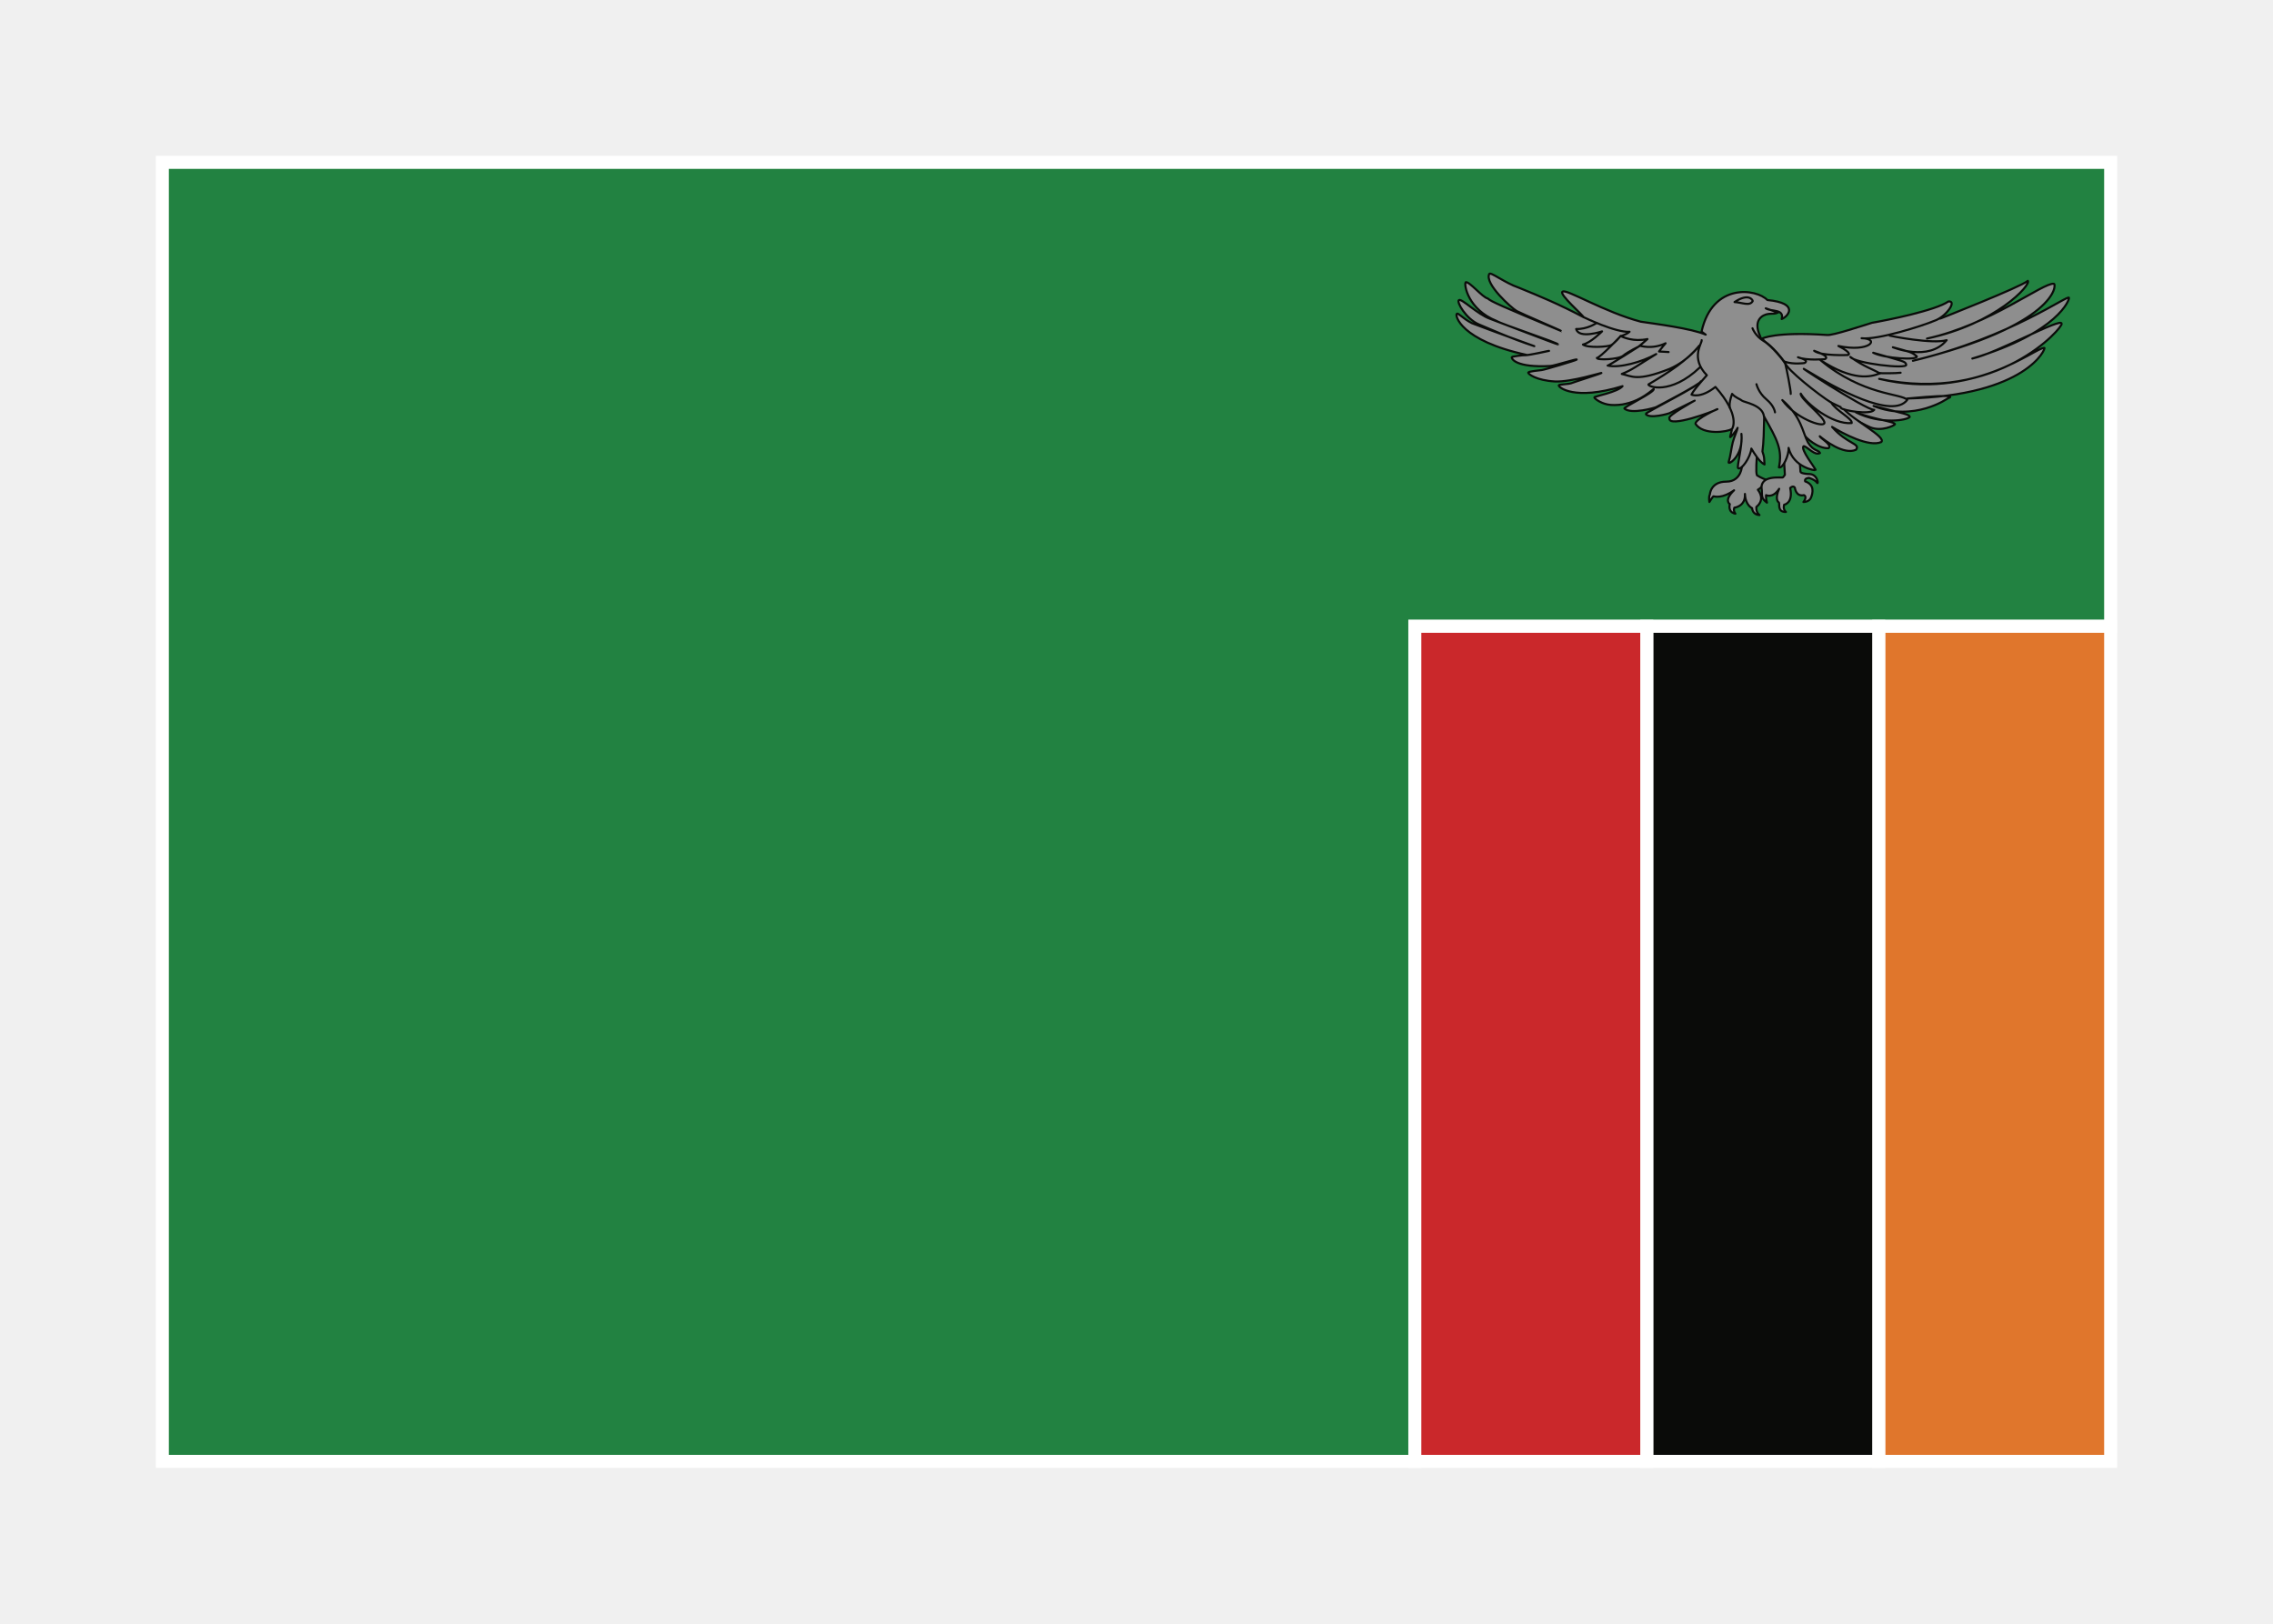
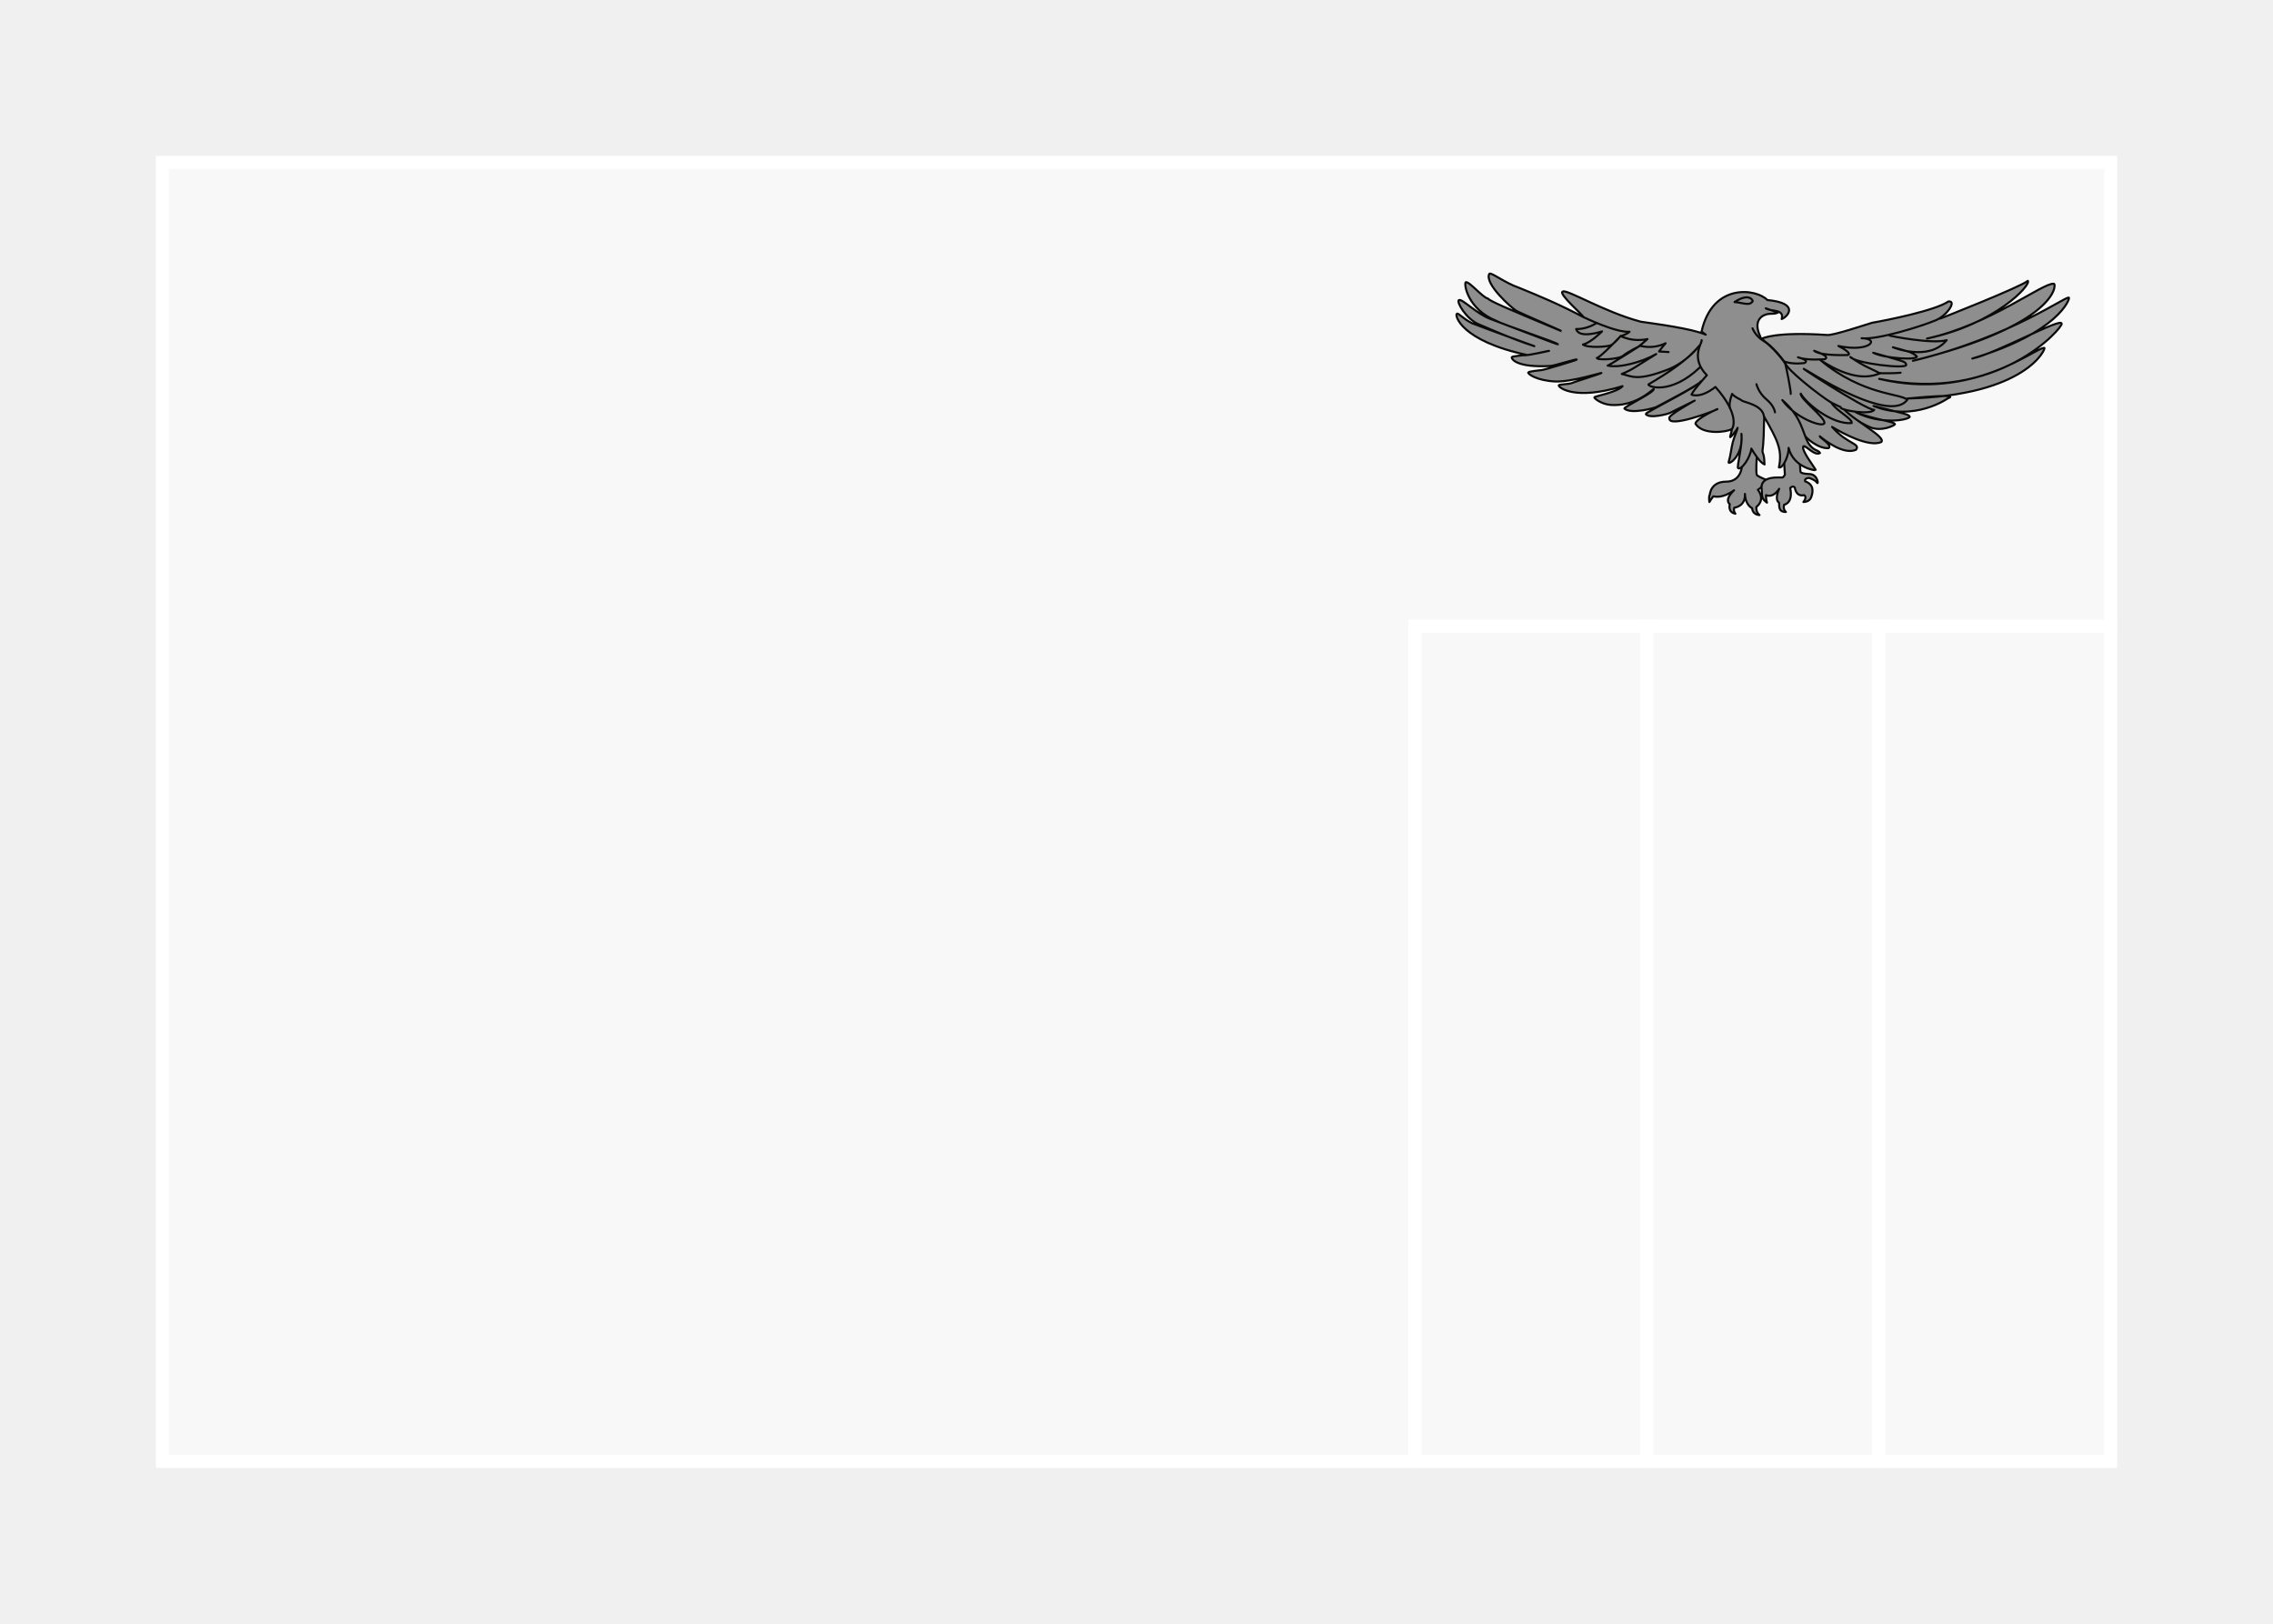
<svg xmlns="http://www.w3.org/2000/svg" width="350" height="250" viewBox="0 0 350 250" fill="none">
  <g id="flag / africa / zambia / b">
    <g id="zambia b">
      <g id="green">
-         <path fill-rule="evenodd" clip-rule="evenodd" d="M217.857 225H25V25H325V96.429H217.857V225Z" fill="#228241" fill-opacity="1" />
+         <path fill-rule="evenodd" clip-rule="evenodd" d="M217.857 225H25V25H325V96.429H217.857V225Z" fill="white" fill-opacity="0.5" />
        <path d="M25 225H24V226H25V225ZM217.857 225V226H218.857V225H217.857ZM25 25V24H24V25H25ZM325 25H326V24H325V25ZM325 96.429V97.429H326V96.429H325ZM217.857 96.429V95.429H216.857V96.429H217.857ZM25 226H217.857V224H25V226ZM24 25V225H26V25H24ZM325 24H25V26H325V24ZM326 96.429V25H324V96.429H326ZM325 95.429H217.857V97.429H325V95.429ZM216.857 96.429V225H218.857V96.429H216.857Z" fill="white" />
      </g>
-       <path id="orange" fill-rule="evenodd" clip-rule="evenodd" d="M289.286 225H325V96.429H289.286V225Z" fill="#E0762C" fill-opacity="1" stroke="white" stroke-width="2" />
-       <path id="black" fill-rule="evenodd" clip-rule="evenodd" d="M253.571 225H289.286V96.429H253.571V225Z" fill="#0A0B09" fill-opacity="1" stroke="white" stroke-width="2" />
-       <path id="red" fill-rule="evenodd" clip-rule="evenodd" d="M217.857 225H253.571V96.429H217.857V225Z" fill="#CA282B" fill-opacity="1" stroke="white" stroke-width="2" />
+       <path id="orange" fill-rule="evenodd" clip-rule="evenodd" d="M289.286 225H325V96.429H289.286V225Z" fill="white" fill-opacity="0.5" stroke="white" stroke-width="2" />
+       <path id="black" fill-rule="evenodd" clip-rule="evenodd" d="M253.571 225H289.286V96.429H253.571V225Z" fill="white" fill-opacity="0.5" stroke="white" stroke-width="2" />
+       <path id="red" fill-rule="evenodd" clip-rule="evenodd" d="M217.857 225H253.571V96.429H217.857V225Z" fill="white" fill-opacity="0.5" stroke="white" stroke-width="2" />
      <g id="eagle">
        <path id="Fill 5" fill-rule="evenodd" clip-rule="evenodd" d="M298.775 49.048C298.775 49.048 311.061 44.233 312.251 43.24C312.793 43.836 307.326 49.892 296.718 52.126C306.352 50.041 314.579 43.488 316.256 43.686C316.744 43.786 316.635 50.09 294.553 55.551C309.816 51.877 318.692 45.126 318.584 45.871C318.692 46.02 317.068 51.182 303.7 55.203C307.435 54.409 317.555 48.75 317.447 49.842C317.772 50.289 307.651 62.203 289.358 58.331C303.971 61.806 313.442 53.416 314.795 53.565C315.066 53.615 312.089 60.912 293.688 61.359C302.51 60.515 299.966 61.309 299.966 61.309C299.966 61.309 294.77 65.032 288.492 62.501C293.417 63.742 293.958 63.791 294.066 64.188C293.741 64.685 289.682 65.429 285.786 63.493C288.925 64.685 291.739 64.883 291.793 65.33C291.739 65.479 289.736 66.521 287.95 65.777C286.164 65.032 269.711 55.749 269.711 55.749L297.747 48.7L298.775 49.048Z" fill="#8E8E8E" />
        <path id="Stroke 6" fill-rule="evenodd" clip-rule="evenodd" d="M298.775 49.048C298.775 49.048 311.061 44.233 312.251 43.24C312.793 43.836 307.326 49.892 296.718 52.126C306.352 50.041 314.579 43.488 316.256 43.686C316.744 43.786 316.635 50.09 294.553 55.551C309.816 51.877 318.692 45.126 318.584 45.871C318.692 46.02 317.068 51.182 303.7 55.203C307.435 54.409 317.555 48.75 317.447 49.842C317.772 50.289 307.651 62.203 289.358 58.331C303.971 61.806 313.442 53.416 314.795 53.565C315.066 53.615 312.089 60.912 293.688 61.359C302.51 60.515 299.966 61.309 299.966 61.309C299.966 61.309 294.77 65.032 288.492 62.501C293.417 63.742 293.958 63.791 294.066 64.188C293.741 64.685 289.682 65.429 285.786 63.493C288.925 64.685 291.739 64.883 291.793 65.33C291.739 65.479 289.736 66.521 287.95 65.777C286.164 65.032 269.711 55.749 269.711 55.749L297.747 48.7L298.775 49.048Z" stroke="#0A0B09" stroke-width="0.321" stroke-linecap="round" stroke-linejoin="round" />
        <path id="Fill 7" fill-rule="evenodd" clip-rule="evenodd" d="M265.816 74.157C263.351 74.157 263.283 76.169 263.283 76.169C263.283 76.169 263.079 76.314 263.215 77.29C263.622 76.626 263.826 76.418 263.826 76.418C264.097 76.46 265.228 76.772 267.015 75.486C265.386 77.04 266.359 77.621 266.359 77.621C266.359 77.621 265.974 78.846 267.218 79.094C266.834 78.597 267.06 78.162 267.06 78.162C267.06 78.162 268.802 77.996 268.689 76.046C268.757 77.808 269.797 78.245 269.797 78.245C269.797 78.245 269.797 79.219 270.928 79.302C270.317 78.805 270.453 78.037 270.453 78.037C270.453 78.037 271.923 77.061 270.679 75.401C271.425 75.007 272.036 73.909 272.036 73.909C272.036 73.909 271.018 73.514 270.543 73.183C270.317 72.746 270.521 70.361 270.521 70.361L269.91 67.269L268.168 72.082C268.236 71.398 268.281 74.157 265.816 74.157Z" fill="#8E8E8E" />
        <path id="Stroke 8" fill-rule="evenodd" clip-rule="evenodd" d="M265.816 74.157C263.351 74.157 263.283 76.169 263.283 76.169C263.283 76.169 263.079 76.314 263.215 77.29C263.622 76.626 263.826 76.418 263.826 76.418C264.097 76.46 265.228 76.772 267.015 75.486C265.386 77.04 266.359 77.621 266.359 77.621C266.359 77.621 265.974 78.846 267.218 79.094C266.834 78.597 267.06 78.162 267.06 78.162C267.06 78.162 268.802 77.996 268.689 76.046C268.757 77.808 269.797 78.245 269.797 78.245C269.797 78.245 269.797 79.219 270.928 79.302C270.317 78.805 270.453 78.037 270.453 78.037C270.453 78.037 271.923 77.061 270.679 75.401C271.425 75.007 272.036 73.909 272.036 73.909C272.036 73.909 271.018 73.514 270.543 73.183C270.317 72.746 270.521 70.361 270.521 70.361L269.91 67.269L268.168 72.082C268.236 71.398 268.281 74.157 265.816 74.157Z" stroke="#0A0B09" stroke-width="0.321" stroke-linecap="round" stroke-linejoin="round" />
        <path id="Fill 9" fill-rule="evenodd" clip-rule="evenodd" d="M277.992 67.216C278.046 67.266 279.832 69.103 281.564 69.002C282.213 68.507 280.211 67.415 280.211 67.166C280.914 67.763 283.891 70.096 285.786 69.251C286.543 68.258 284.432 68.407 282.105 65.727C283.729 66.719 287.788 68.903 289.682 68.059C290.494 67.266 285.461 64.784 283.783 62.847L279.453 60.812L273.554 65.231L277.992 67.216Z" fill="#8E8E8E" />
        <path id="Stroke 10" fill-rule="evenodd" clip-rule="evenodd" d="M277.992 67.216C278.046 67.266 279.832 69.103 281.564 69.002C282.213 68.507 280.211 67.415 280.211 67.166C280.914 67.763 283.891 70.096 285.786 69.251C286.543 68.258 284.432 68.407 282.105 65.727C283.729 66.719 287.788 68.903 289.682 68.059C290.494 67.266 285.461 64.784 283.783 62.847L279.453 60.812L273.554 65.231L277.992 67.216Z" stroke="#0A0B09" stroke-width="0.321" stroke-linecap="round" stroke-linejoin="round" />
        <path id="Fill 11" fill-rule="evenodd" clip-rule="evenodd" d="M271.335 52.126C271.335 52.126 273.337 51.032 281.348 51.578C282.214 51.678 286.814 50.139 288.275 49.693C290.602 49.295 298.017 47.806 300.02 46.416C301.427 46.267 299.641 48.8 297.855 49.395C295.96 50.19 289.087 52.373 286.651 52.075C289.574 52.126 287.95 54.309 283.079 53.267C285.407 54.459 284.541 54.657 284.541 54.657C284.541 54.657 280.427 54.855 279.345 54.011C282.105 54.955 280.969 55.303 280.969 55.303C280.969 55.303 278.154 55.55 276.855 55.005C278.858 55.55 277.829 55.898 277.829 55.898C277.829 55.898 276.206 56.147 274.853 55.7C273.5 55.252 271.443 52.126 271.335 52.126Z" fill="#8E8E8E" />
        <path id="Stroke 12" fill-rule="evenodd" clip-rule="evenodd" d="M271.335 52.126C271.335 52.126 273.337 51.032 281.348 51.578C282.214 51.678 286.814 50.139 288.275 49.693C290.602 49.295 298.017 47.806 300.02 46.416C301.427 46.267 299.641 48.8 297.855 49.395C295.96 50.19 289.087 52.373 286.651 52.075C289.574 52.126 287.95 54.309 283.079 53.267C285.407 54.459 284.541 54.657 284.541 54.657C284.541 54.657 280.427 54.855 279.345 54.011C282.105 54.955 280.969 55.303 280.969 55.303C280.969 55.303 278.154 55.55 276.855 55.005C278.858 55.55 277.829 55.898 277.829 55.898C277.829 55.898 276.206 56.147 274.853 55.7C273.5 55.252 271.443 52.126 271.335 52.126Z" stroke="#0A0B09" stroke-width="0.321" stroke-linecap="round" stroke-linejoin="round" />
        <path id="Fill 13" fill-rule="evenodd" clip-rule="evenodd" d="M274.547 68.245L274.841 73.1C274.841 73.1 274.682 73.349 274.547 73.494C274.411 73.639 270.792 72.975 271.29 75.506C271.29 76.544 271.312 76.813 272.081 77.394C271.878 76.709 271.946 76.232 271.946 76.232C271.946 76.232 272.963 76.793 273.959 75.257C273.28 76.772 273.755 77.311 273.913 77.353C274.072 77.623 273.642 78.846 274.999 78.826C274.479 78.369 274.728 77.705 274.728 77.705C274.728 77.705 276.153 77.498 275.655 75.133C276.175 74.656 276.379 75.112 276.379 75.112C276.379 75.112 276.537 76.523 277.781 76.232C278.347 76.523 277.691 77.29 277.691 77.29C277.691 77.29 278.595 77.311 278.867 76.606C279.138 75.9 279.455 74.635 277.962 74.116C277.781 73.619 278.55 73.577 278.55 73.577C278.55 73.577 279.5 73.867 279.771 74.303C280.043 74.739 279.953 73.162 278.776 72.996C277.329 72.954 277.238 72.685 277.238 72.623C277.238 72.56 276.99 69.096 276.877 68.1L274.547 68.245Z" fill="#8E8E8E" />
        <path id="Stroke 14" fill-rule="evenodd" clip-rule="evenodd" d="M274.547 68.245L274.841 73.1C274.841 73.1 274.682 73.349 274.547 73.494C274.411 73.639 270.792 72.975 271.29 75.506C271.29 76.544 271.312 76.813 272.081 77.394C271.878 76.709 271.946 76.232 271.946 76.232C271.946 76.232 272.963 76.793 273.959 75.257C273.28 76.772 273.755 77.311 273.913 77.353C274.072 77.623 273.642 78.846 274.999 78.826C274.479 78.369 274.728 77.705 274.728 77.705C274.728 77.705 276.153 77.498 275.655 75.133C276.175 74.656 276.379 75.112 276.379 75.112C276.379 75.112 276.537 76.523 277.781 76.232C278.347 76.523 277.691 77.29 277.691 77.29C277.691 77.29 278.595 77.311 278.867 76.606C279.138 75.9 279.455 74.635 277.962 74.116C277.781 73.619 278.55 73.577 278.55 73.577C278.55 73.577 279.5 73.867 279.771 74.303C280.043 74.739 279.953 73.162 278.776 72.996C277.329 72.954 277.238 72.685 277.238 72.623C277.238 72.56 276.99 69.096 276.877 68.1L274.547 68.245Z" stroke="#0A0B09" stroke-width="0.321" stroke-linecap="round" stroke-linejoin="round" />
        <path id="Fill 15" fill-rule="evenodd" clip-rule="evenodd" d="M279.581 72.382C279.599 72.16 277.112 69.088 277.743 68.691C278.373 68.81 279.408 70.207 280.246 69.754C279.992 69.209 279.243 69.516 278.393 68.122C277.543 66.546 277.419 64.18 274.443 61.599C276.37 64.33 280.741 65.931 280.926 65.134C281.112 64.338 277.077 61.327 277.284 60.601C278.086 62.092 282.137 65.413 285.122 65.138C285.327 64.498 282.678 63.208 281.996 62.003C280.089 60.828 274.987 56.794 274.885 55.858C273.028 53.375 271.869 52.623 271.329 52.337C271.12 52.112 271.068 51.896 271.027 51.759C269.875 49.267 271.401 48.458 272.295 48.338C273.03 48.263 273.244 48.364 273.773 48.129C273.146 47.904 272.52 47.694 271.894 47.469C272.711 48.019 274.797 47.535 274.345 49.118C275.26 48.799 277.206 46.674 272.139 46.195C270.489 44.46 263.709 43.462 262.012 51.036C262.147 51.142 262.218 51.23 262.649 51.525C260.508 50.573 254.732 49.839 252.651 49.531C247.027 48.042 241.187 44.456 240.626 44.897C239.875 45.203 244.023 48.743 243.808 48.821C240.211 46.898 236.925 45.535 233.867 44.294C231.716 43.557 229.561 41.84 229.324 42.167C228.532 43.671 232.772 47.452 233.561 47.897C234.35 48.322 240.554 50.961 240.462 50.994C231.119 47.104 229.552 46.399 229.083 45.951C228.26 45.781 226.253 43.296 225.694 43.456C225.388 43.732 226.002 47.657 230.461 49.419C231.188 49.905 240.018 52.811 239.932 53.038C239.91 53.095 229.818 49.218 229.425 49.079C227.48 48.38 225.092 45.926 224.646 46.202C224.22 46.453 225.746 49.108 227.713 49.941C228.743 50.358 232.696 52.154 236.258 53.297C236.485 53.372 229.856 50.991 226.669 49.769C225.223 49.034 224.543 48.117 224.323 48.314C223.997 48.511 224.849 52.433 235.091 54.646C235.361 54.752 238.697 53.922 238.532 54.032C238.491 54.059 235.22 54.713 234.901 54.69C234.618 54.65 232.826 54.885 232.793 54.97C232.685 55.235 233.443 56.64 238.731 56.347C239.407 56.31 243.076 55.121 242.768 55.377C242.614 55.505 237.772 56.948 237.403 56.976C237.083 57.018 235.382 57.181 235.319 57.347C235.242 57.573 236.578 58.573 239.418 58.733C241.932 58.855 246.711 57.324 246.615 57.423C246.519 57.522 242.009 58.94 241.89 59.026C241.727 59.111 240.076 59.193 240.018 59.309C239.883 59.599 242.4 61.758 249.844 59.454C249.097 60.38 245.488 61.014 245.493 61.181C245.477 61.302 246.288 62.021 247.55 62.279C248.181 62.407 249.044 62.381 249.833 62.267C251.25 62.007 252.743 61.492 254.64 59.884C254.867 60.389 249.901 62.694 250.134 62.914C251.211 63.83 254.788 62.796 255.022 62.676C255.257 62.555 261.91 59.114 261.887 58.716C261.991 59.226 253.309 63.553 253.403 63.73C253.96 64.546 256.926 63.688 257.068 63.613C257.209 63.538 260.852 61.733 260.952 61.679C261.052 61.626 256.67 64.031 257.061 64.397C256.872 65.959 263.903 63.32 264.454 62.991C264.73 62.826 261.076 64.464 261.067 65.242C262.243 67.066 266.01 66.488 266.591 66.086C266.882 65.886 266.249 67.441 266.453 67.3C266.524 67.271 267.272 66.459 267.56 65.872C267.468 66.382 267.055 67.185 266.814 68.106C266.573 69.027 266.504 70.067 266.173 71.171C266.097 71.656 268.494 70.223 268.146 66.796C268.351 68.578 267.389 71.912 267.641 72.085C268.144 72.431 269.537 70.425 269.677 69.068C270.091 69.753 270.958 71.184 271.705 71.513C271.623 70.476 271.719 70.524 271.383 69.505C271.577 68.152 271.604 66.279 271.651 64.165C273.679 67.729 274.488 69.233 273.921 71.963C274.525 72.193 275.488 70.058 275.41 68.959C276.185 72.013 279.528 72.471 279.581 72.382Z" fill="#8E8E8E" />
        <path id="Stroke 16" fill-rule="evenodd" clip-rule="evenodd" d="M279.581 72.382C279.599 72.16 277.112 69.088 277.743 68.691C278.373 68.81 279.408 70.207 280.246 69.754C279.992 69.209 279.243 69.516 278.393 68.122C277.543 66.546 277.419 64.18 274.443 61.599C276.37 64.33 280.741 65.931 280.926 65.134C281.112 64.338 277.077 61.327 277.284 60.601C278.086 62.092 282.137 65.413 285.122 65.138C285.327 64.498 282.678 63.208 281.996 62.003C280.089 60.828 274.987 56.794 274.885 55.858C273.028 53.375 271.869 52.623 271.329 52.337C271.12 52.112 271.068 51.896 271.027 51.759C269.875 49.267 271.401 48.458 272.295 48.338C273.03 48.263 273.244 48.364 273.773 48.129C273.146 47.904 272.52 47.694 271.894 47.469C272.711 48.019 274.797 47.535 274.345 49.118C275.26 48.799 277.206 46.674 272.139 46.195C270.489 44.46 263.709 43.462 262.012 51.036C262.147 51.142 262.218 51.23 262.649 51.525C260.508 50.573 254.732 49.839 252.651 49.531C247.027 48.042 241.187 44.456 240.626 44.897C239.875 45.203 244.023 48.743 243.808 48.821C240.211 46.898 236.925 45.535 233.867 44.294C231.716 43.557 229.561 41.84 229.324 42.167C228.532 43.671 232.772 47.452 233.561 47.897C234.35 48.322 240.554 50.961 240.462 50.994C231.119 47.104 229.552 46.399 229.083 45.951C228.26 45.781 226.253 43.296 225.694 43.456C225.388 43.732 226.002 47.657 230.461 49.419C231.188 49.905 240.018 52.811 239.932 53.038C239.91 53.095 229.818 49.218 229.425 49.079C227.48 48.38 225.092 45.926 224.646 46.202C224.22 46.453 225.746 49.108 227.713 49.941C228.743 50.358 232.696 52.154 236.258 53.297C236.485 53.372 229.856 50.991 226.669 49.769C225.223 49.034 224.543 48.117 224.323 48.314C223.997 48.511 224.849 52.433 235.091 54.646C235.361 54.752 238.697 53.922 238.532 54.032C238.491 54.059 235.22 54.713 234.901 54.69C234.618 54.65 232.826 54.885 232.793 54.97C232.685 55.235 233.443 56.64 238.731 56.347C239.407 56.31 243.076 55.121 242.768 55.377C242.614 55.505 237.772 56.948 237.403 56.976C237.083 57.018 235.382 57.181 235.319 57.347C235.242 57.573 236.578 58.573 239.418 58.733C241.932 58.855 246.711 57.324 246.615 57.423C246.519 57.522 242.009 58.94 241.89 59.026C241.727 59.111 240.076 59.193 240.018 59.309C239.883 59.599 242.4 61.758 249.844 59.454C249.097 60.38 245.488 61.014 245.493 61.181C245.477 61.302 246.288 62.021 247.55 62.279C248.181 62.407 249.044 62.381 249.833 62.267C251.25 62.007 252.743 61.492 254.64 59.884C254.867 60.389 249.901 62.694 250.134 62.914C251.211 63.83 254.788 62.796 255.022 62.676C255.257 62.555 261.91 59.114 261.887 58.716C261.991 59.226 253.309 63.553 253.403 63.73C253.96 64.546 256.926 63.688 257.068 63.613C257.209 63.538 260.852 61.733 260.952 61.679C261.052 61.626 256.67 64.031 257.061 64.397C256.872 65.959 263.903 63.32 264.454 62.991C264.73 62.826 261.076 64.464 261.067 65.242C262.243 67.066 266.01 66.488 266.591 66.086C266.882 65.886 266.249 67.441 266.453 67.3C266.524 67.271 267.272 66.459 267.56 65.872C267.468 66.382 267.055 67.185 266.814 68.106C266.573 69.027 266.504 70.067 266.173 71.171C266.097 71.656 268.494 70.223 268.146 66.796C268.351 68.578 267.389 71.912 267.641 72.085C268.144 72.431 269.537 70.425 269.677 69.068C270.091 69.753 270.958 71.184 271.705 71.513C271.623 70.476 271.719 70.524 271.383 69.505C271.577 68.152 271.604 66.279 271.651 64.165C273.679 67.729 274.488 69.233 273.921 71.963C274.525 72.193 275.488 70.058 275.41 68.959C276.185 72.013 279.528 72.471 279.581 72.382Z" stroke="#0A0B09" stroke-width="0.321" stroke-linecap="round" stroke-linejoin="round" />
        <path id="Fill 17" fill-rule="evenodd" clip-rule="evenodd" d="M245.796 49.755C245.796 49.755 244.416 50.712 242.698 50.656C243.127 52.232 246.686 51.022 246.686 51.022C246.686 51.022 244.968 52.766 243.741 53.048C244.477 53.611 247.576 53.414 248.098 53.132C248.619 52.851 249.539 51.753 249.539 51.753C249.539 51.753 246.349 55.13 245.888 55.102C245.827 55.496 249.233 55.355 249.938 54.764C250.644 54.173 252.423 53.301 252.423 53.301C252.423 53.301 247.76 56.284 247.545 56.284C249.294 56.706 252.791 55.777 255.031 54.511C251.717 56.537 251.411 56.903 249.723 57.578C251.227 57.888 251.994 58.816 257.087 56.79C260.001 55.524 261.658 53.217 261.658 53.217C259.848 55.44 256.994 57.325 253.835 59.182C253.65 59.52 257.209 60.899 261.75 56.565" fill="#8E8E8E" />
        <path id="Stroke 18" d="M245.796 49.755C245.796 49.755 244.416 50.712 242.698 50.656C243.127 52.232 246.686 51.022 246.686 51.022C246.686 51.022 244.968 52.766 243.741 53.048C244.477 53.611 247.576 53.414 248.098 53.132C248.619 52.851 249.539 51.753 249.539 51.753C249.539 51.753 246.349 55.13 245.888 55.102C245.827 55.496 249.233 55.355 249.938 54.764C250.644 54.173 252.423 53.301 252.423 53.301C252.423 53.301 247.76 56.284 247.545 56.284C249.294 56.706 252.791 55.777 255.031 54.511C251.717 56.537 251.411 56.903 249.723 57.578C251.227 57.888 251.994 58.816 257.087 56.79C260.001 55.524 261.658 53.217 261.658 53.217C259.848 55.44 256.994 57.325 253.835 59.182C253.65 59.52 257.209 60.899 261.75 56.565" stroke="#0A0B09" stroke-width="0.321" stroke-linecap="round" stroke-linejoin="round" />
        <path id="Fill 19" fill-rule="evenodd" clip-rule="evenodd" d="M270.463 59.154C270.463 59.154 270.77 60.477 271.997 61.49C273.224 62.503 273.316 63.487 273.316 63.487" fill="#8E8E8E" />
        <path id="Stroke 20" d="M270.463 59.154C270.463 59.154 270.77 60.477 271.997 61.49C273.224 62.503 273.316 63.487 273.316 63.487" stroke="#0A0B09" stroke-width="0.321" stroke-linecap="round" stroke-linejoin="round" />
        <path id="Fill 21" fill-rule="evenodd" clip-rule="evenodd" d="M269.85 50.543C269.85 50.543 270.279 51.725 271.537 52.485C272.825 53.245 274.759 55.637 274.912 56.059C275.06 56.57 275.801 60.251 275.74 60.645" fill="#8E8E8E" />
        <path id="Stroke 22" d="M269.85 50.543C269.85 50.543 270.279 51.725 271.537 52.485C272.825 53.245 274.759 55.637 274.912 56.059C275.06 56.57 275.801 60.251 275.74 60.645" stroke="#0A0B09" stroke-width="0.321" stroke-linecap="round" stroke-linejoin="round" />
        <path id="Fill 23" fill-rule="evenodd" clip-rule="evenodd" d="M262.026 52.372C262.118 52.823 260.216 55.102 262.824 57.775C260.461 60.42 260.462 60.758 260.462 60.758C260.462 60.758 261.781 61.433 264.143 59.576C268.039 63.966 266.741 65.975 266.741 65.975" fill="#8E8E8E" />
        <path id="Stroke 24" d="M262.026 52.372C262.118 52.823 260.216 55.102 262.824 57.775C260.461 60.42 260.462 60.758 260.462 60.758C260.462 60.758 261.781 61.433 264.143 59.576C268.039 63.966 266.741 65.975 266.741 65.975" stroke="#0A0B09" stroke-width="0.321" stroke-linecap="round" stroke-linejoin="round" />
        <path id="Fill 25" fill-rule="evenodd" clip-rule="evenodd" d="M266.43 62.876C266.43 62.876 266.071 62.404 266.711 60.643C267.287 61.28 267.927 61.416 268.208 61.674C268.489 61.931 271.431 62.322 271.618 64.125" fill="#8E8E8E" />
        <path id="Stroke 26" d="M266.43 62.876C266.43 62.876 266.071 62.404 266.711 60.643C267.287 61.28 267.927 61.416 268.208 61.674C268.489 61.931 271.431 62.322 271.618 64.125" stroke="#0A0B09" stroke-width="0.321" stroke-linecap="round" stroke-linejoin="round" />
        <path id="Fill 27" fill-rule="evenodd" clip-rule="evenodd" d="M269.889 46.348C269.889 46.215 269.297 45.049 267.087 46.506C268.271 46.573 269.441 47.195 269.889 46.348Z" fill="#8E8E8E" />
        <path id="Stroke 28" fill-rule="evenodd" clip-rule="evenodd" d="M269.889 46.348C269.889 46.215 269.297 45.049 267.087 46.506C268.271 46.573 269.441 47.195 269.889 46.348Z" stroke="#0A0B09" stroke-width="0.321" stroke-linecap="round" stroke-linejoin="round" />
        <path id="Fill 29" fill-rule="evenodd" clip-rule="evenodd" d="M290.981 51.679C291.089 51.728 297.584 53.019 299.749 52.374C296.989 55.749 291.468 53.466 291.468 53.466C294.174 54.211 294.283 54.161 295.149 54.856C295.419 55.501 290.169 55.203 288.437 54.31C293.254 55.7 293.363 55.6 293.525 56.147C293.742 56.891 285.623 55.948 284.919 54.955C287.085 56.494 288.275 56.792 289.466 57.487C288.004 58.082 285.298 58.678 280.319 55.452C286.868 60.912 292.767 60.564 293.688 61.557C291.414 64.635 282.592 59.721 278.533 57.239C274.474 54.757 287.409 63.245 288.6 63.096C288.004 63.94 283.729 63.195 283.458 62.798" fill="#8E8E8E" />
        <path id="Stroke 30" d="M290.981 51.679C291.089 51.728 297.584 53.019 299.749 52.374C296.989 55.749 291.468 53.466 291.468 53.466C294.174 54.211 294.283 54.161 295.149 54.856C295.419 55.501 290.169 55.203 288.437 54.31C293.254 55.7 293.363 55.6 293.525 56.147C293.742 56.891 285.623 55.948 284.919 54.955C287.085 56.494 288.275 56.792 289.466 57.487C288.004 58.082 285.298 58.678 280.319 55.452C286.868 60.912 292.767 60.564 293.688 61.557C291.414 64.635 282.592 59.721 278.533 57.239C274.474 54.757 287.409 63.245 288.6 63.096C288.004 63.94 283.729 63.195 283.458 62.798" stroke="#0A0B09" stroke-width="0.321" stroke-linecap="round" stroke-linejoin="round" />
        <path id="Fill 31" fill-rule="evenodd" clip-rule="evenodd" d="M292.659 57.387C291.901 57.487 289.628 57.487 289.304 57.437L292.659 57.387Z" fill="#8E8E8E" />
        <path id="Stroke 32" d="M292.659 57.387C291.901 57.487 289.628 57.487 289.304 57.437" stroke="#0A0B09" stroke-width="0.321" stroke-linecap="round" stroke-linejoin="round" />
        <path id="Fill 33" fill-rule="evenodd" clip-rule="evenodd" d="M243.894 48.855C243.894 48.855 248.834 51.246 250.92 51.078C250.368 51.556 249.539 51.752 249.539 51.752C250.061 51.95 251.503 52.654 253.681 52.203C253.159 52.681 252.485 53.217 252.485 53.217C252.485 53.217 254.356 53.864 256.473 52.85C255.829 53.581 255.46 54.117 255.46 54.117L256.933 54.202" fill="#8E8E8E" />
        <path id="Stroke 34" d="M243.894 48.855C243.894 48.855 248.834 51.246 250.92 51.078C250.368 51.556 249.539 51.752 249.539 51.752C250.061 51.95 251.503 52.654 253.681 52.203C253.159 52.681 252.485 53.217 252.485 53.217C252.485 53.217 254.356 53.864 256.473 52.85C255.829 53.581 255.46 54.117 255.46 54.117L256.933 54.202" stroke="#0A0B09" stroke-width="0.321" stroke-linecap="round" stroke-linejoin="round" />
      </g>
    </g>
  </g>
</svg>
